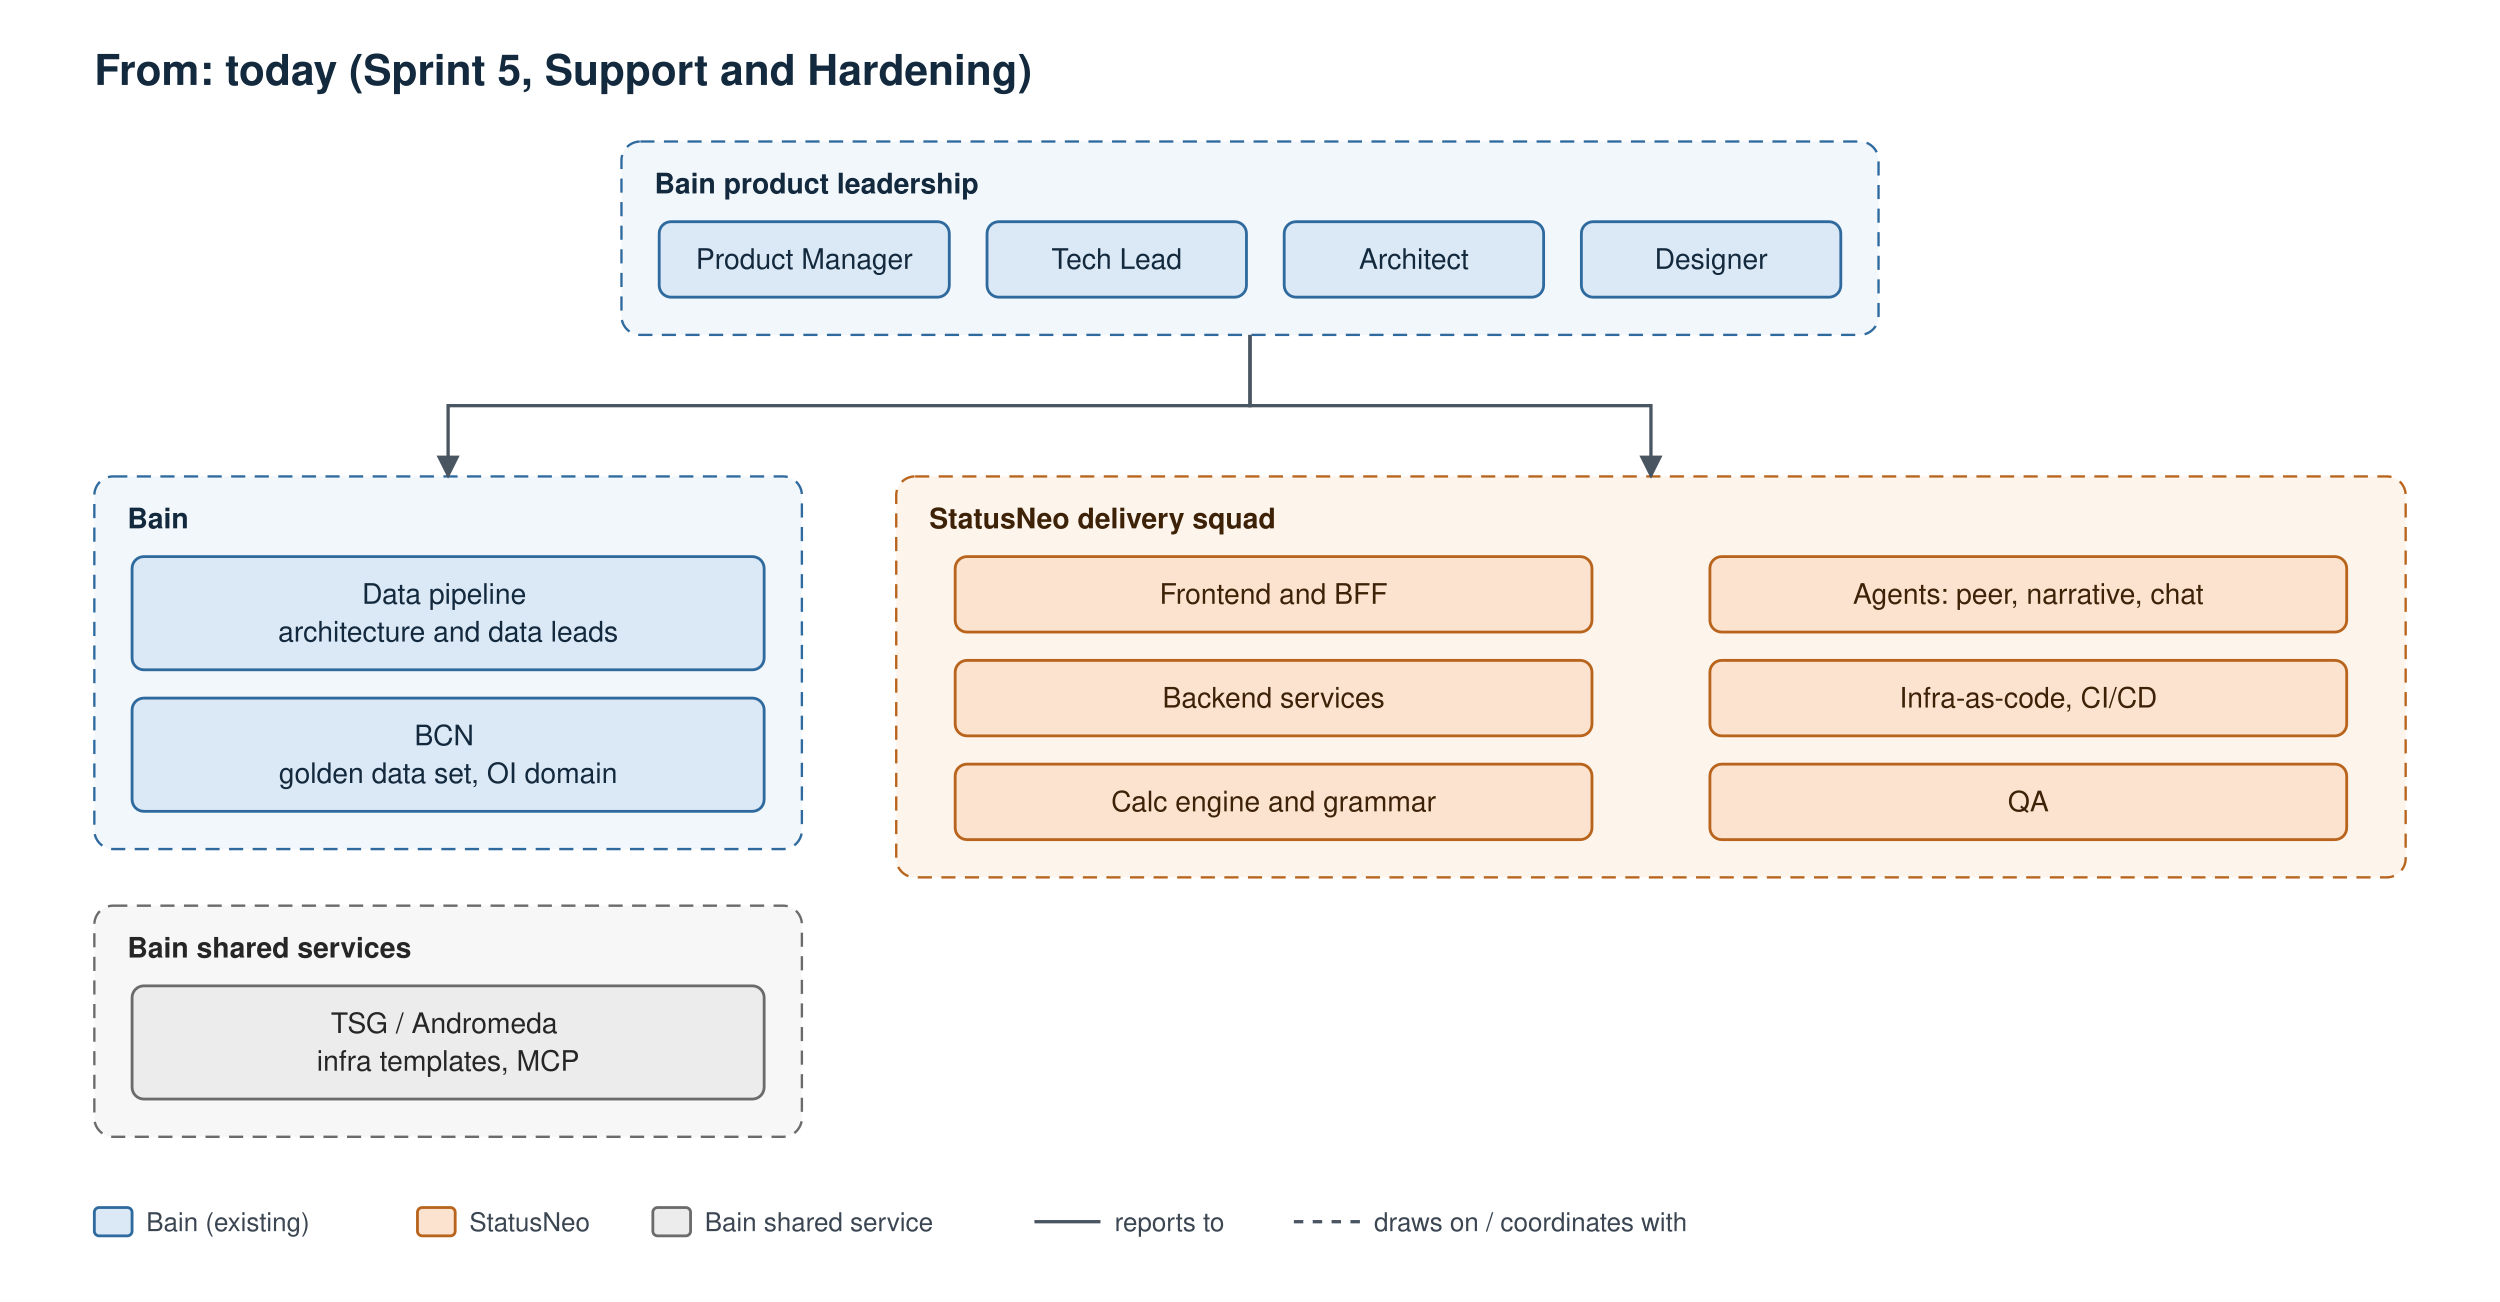
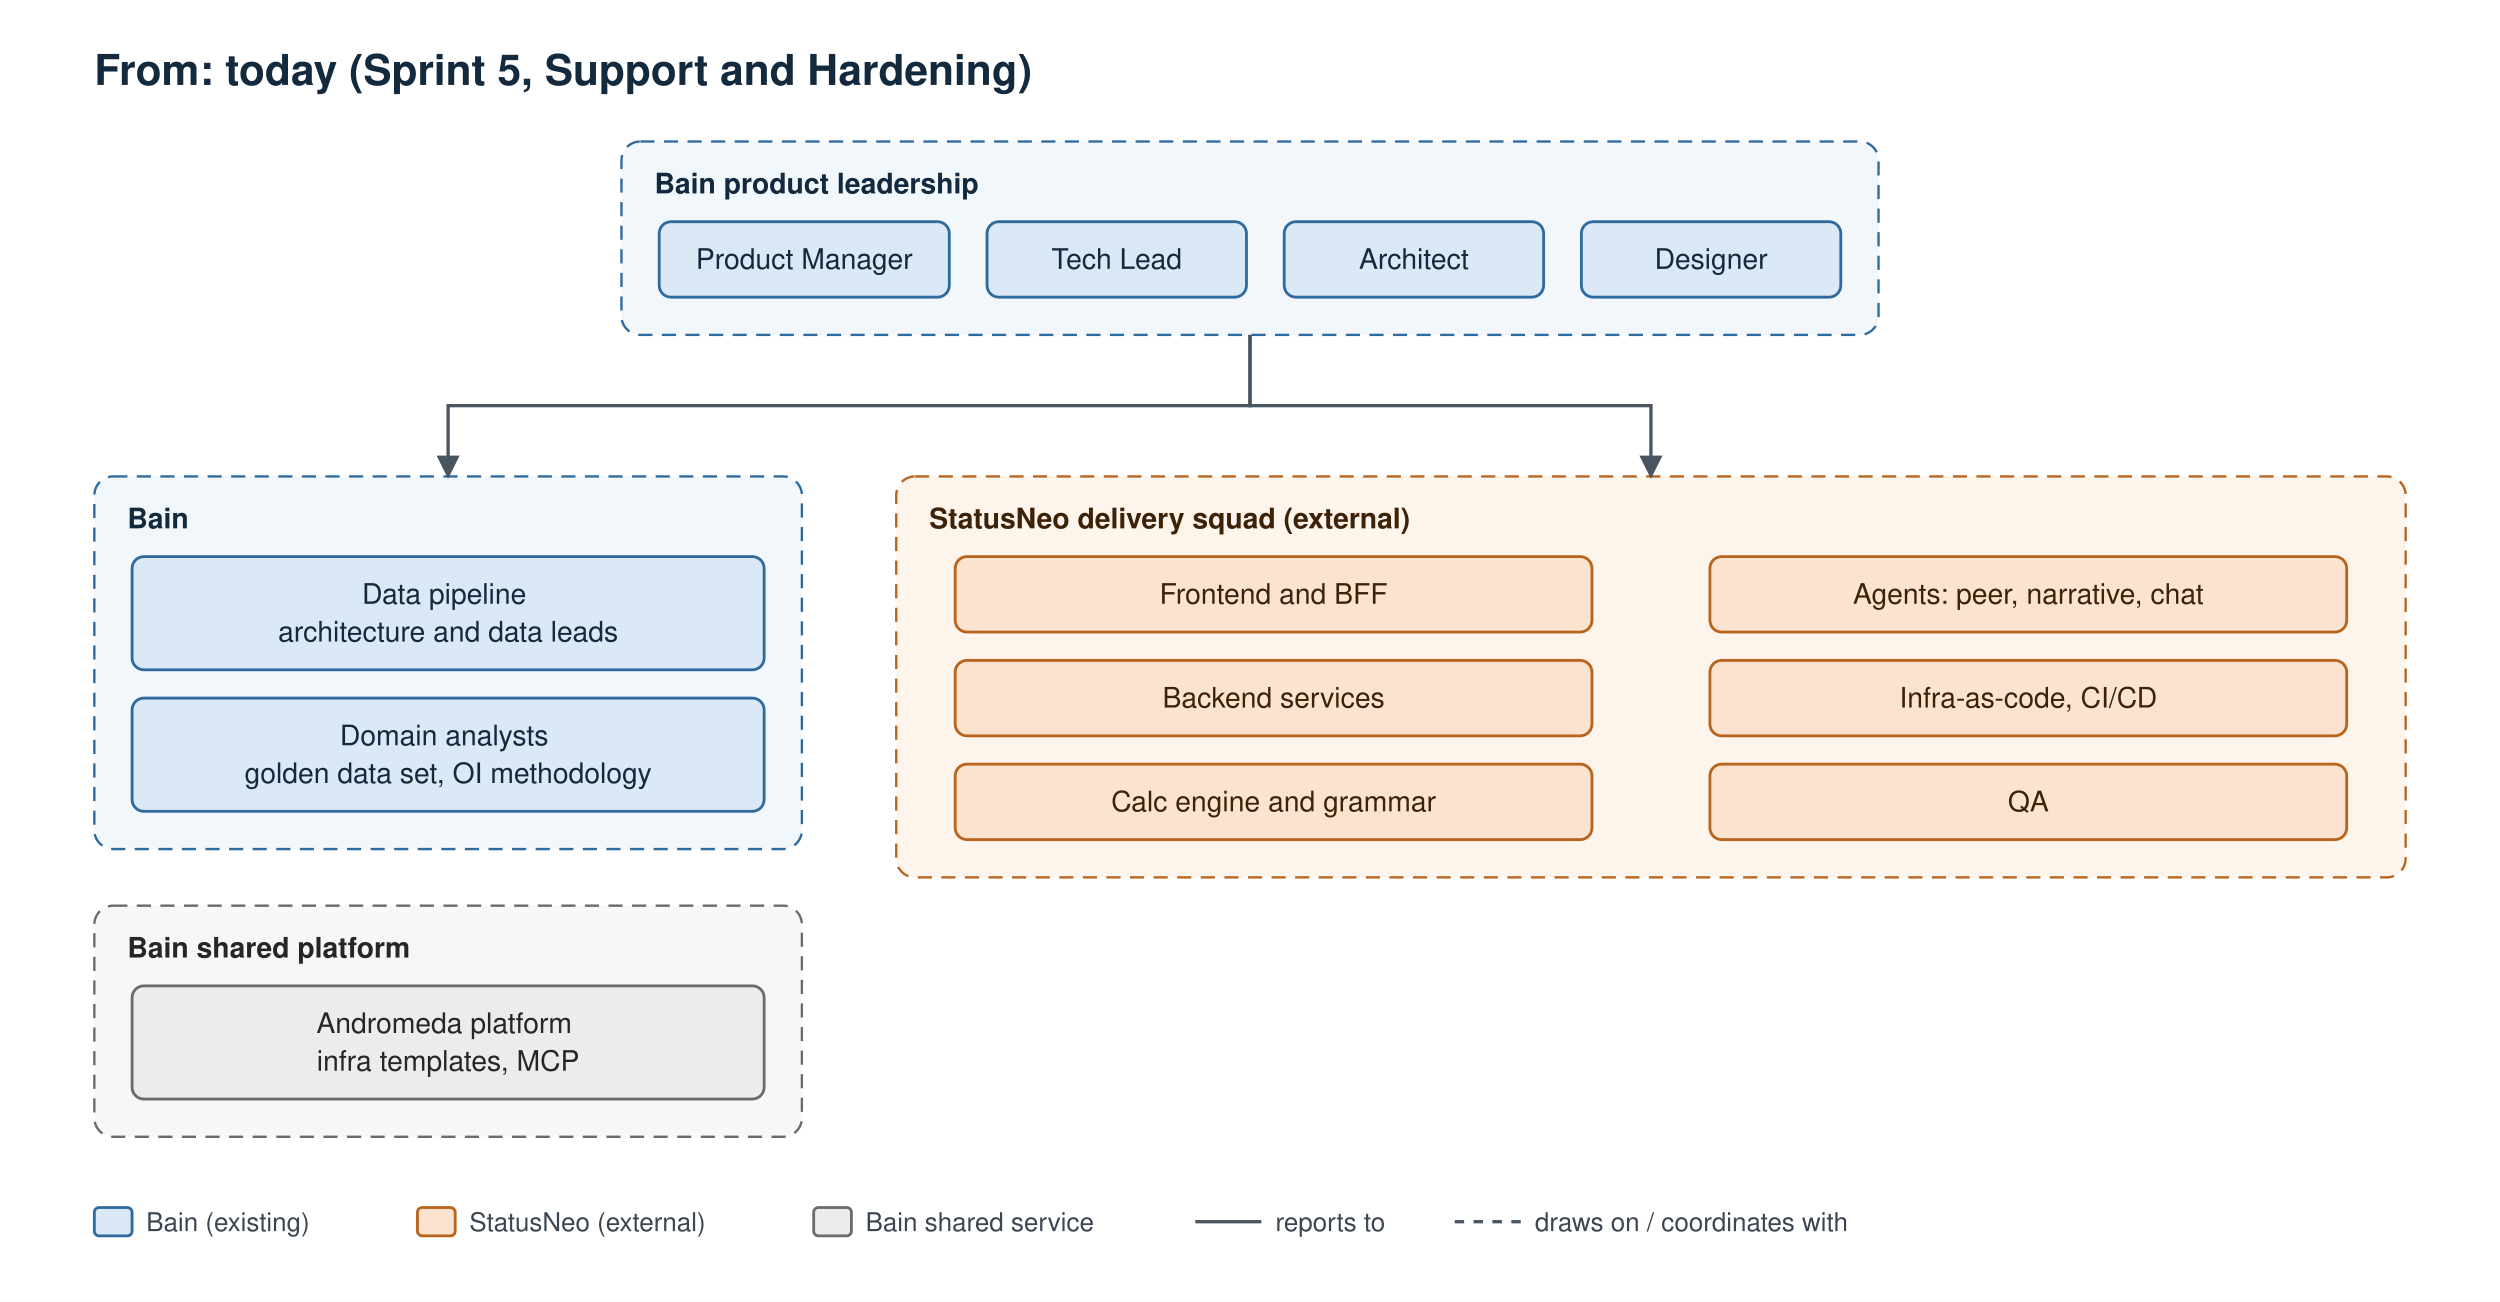
- <svg xmlns="http://www.w3.org/2000/svg" version="1.1" width="1060" height="552" viewBox="0 0 1060 552" content="&lt;mxfile host=&quot;OC-TL tools/drawio_charts.py&quot;&gt;&lt;diagram id=&quot;01-today&quot; name=&quot;From: today (Sprint 5, Support and Hardening)&quot;&gt;&lt;mxGraphModel dx=&quot;1060&quot; dy=&quot;552&quot; grid=&quot;1&quot; gridSize=&quot;10&quot; guides=&quot;1&quot; tooltips=&quot;1&quot; connect=&quot;1&quot; arrows=&quot;1&quot; fold=&quot;1&quot; page=&quot;0&quot; pageScale=&quot;1&quot; math=&quot;0&quot; shadow=&quot;0&quot;&gt;&lt;root&gt;&lt;mxCell id=&quot;0&quot;/&gt;&lt;mxCell id=&quot;1&quot; parent=&quot;0&quot;/&gt;&lt;mxCell id=&quot;title&quot; value=&quot;From: today (Sprint 5, Support and Hardening)&quot; style=&quot;text;html=1;fontSize=18;fontStyle=1;align=left;verticalAlign=middle;fontColor=#13293d;&quot; vertex=&quot;1&quot; parent=&quot;1&quot;&gt;&lt;mxGeometry x=&quot;40.0&quot; y=&quot;18.0&quot; width=&quot;900.0&quot; height=&quot;28.0&quot; as=&quot;geometry&quot;/&gt;&lt;/mxCell&gt;&lt;mxCell id=&quot;lead&quot; value=&quot;Bain product leadership&quot; style=&quot;rounded=1;arcSize=4;whiteSpace=wrap;html=1;dashed=1;fillColor=#f2f7fc;strokeColor=#2f6a9e;fontColor=#13293d;fontStyle=1;align=left;verticalAlign=top;spacingLeft=10;spacingTop=4;container=0;&quot; vertex=&quot;1&quot; parent=&quot;1&quot;&gt;&lt;mxGeometry x=&quot;263.5&quot; y=&quot;60.0&quot; width=&quot;533.0&quot; height=&quot;82.0&quot; as=&quot;geometry&quot;/&gt;&lt;/mxCell&gt;&lt;mxCell id=&quot;g_bain&quot; value=&quot;Bain&quot; style=&quot;rounded=1;arcSize=4;whiteSpace=wrap;html=1;dashed=1;fillColor=#f2f7fc;strokeColor=#2f6a9e;fontColor=#13293d;fontStyle=1;align=left;verticalAlign=top;spacingLeft=10;spacingTop=4;container=0;&quot; vertex=&quot;1&quot; parent=&quot;1&quot;&gt;&lt;mxGeometry x=&quot;40.0&quot; y=&quot;202.0&quot; width=&quot;300.0&quot; height=&quot;158.0&quot; as=&quot;geometry&quot;/&gt;&lt;/mxCell&gt;&lt;mxCell id=&quot;g_tsg&quot; value=&quot;Bain shared services&quot; style=&quot;rounded=1;arcSize=4;whiteSpace=wrap;html=1;dashed=1;fillColor=#f7f7f7;strokeColor=#6b6b6b;fontColor=#262626;fontStyle=1;align=left;verticalAlign=top;spacingLeft=10;spacingTop=4;container=0;&quot; vertex=&quot;1&quot; parent=&quot;1&quot;&gt;&lt;mxGeometry x=&quot;40.0&quot; y=&quot;384.0&quot; width=&quot;300.0&quot; height=&quot;98.0&quot; as=&quot;geometry&quot;/&gt;&lt;/mxCell&gt;&lt;mxCell id=&quot;g_sn&quot; value=&quot;StatusNeo delivery squad&quot; style=&quot;rounded=1;arcSize=4;whiteSpace=wrap;html=1;dashed=1;fillColor=#fdf4ec;strokeColor=#b8641c;fontColor=#3d2208;fontStyle=1;align=left;verticalAlign=top;spacingLeft=10;spacingTop=4;container=0;&quot; vertex=&quot;1&quot; parent=&quot;1&quot;&gt;&lt;mxGeometry x=&quot;380.0&quot; y=&quot;202.0&quot; width=&quot;640.0&quot; height=&quot;170.0&quot; as=&quot;geometry&quot;/&gt;&lt;/mxCell&gt;&lt;mxCell id=&quot;pm&quot; value=&quot;Product Manager&quot; style=&quot;rounded=1;whiteSpace=wrap;html=1;fillColor=#dbe8f5;strokeColor=#2f6a9e;fontColor=#13293d;fontSize=12;&quot; vertex=&quot;1&quot; parent=&quot;1&quot;&gt;&lt;mxGeometry x=&quot;279.5&quot; y=&quot;94.0&quot; width=&quot;123.0&quot; height=&quot;32.0&quot; as=&quot;geometry&quot;/&gt;&lt;/mxCell&gt;&lt;mxCell id=&quot;tl&quot; value=&quot;Tech Lead&quot; style=&quot;rounded=1;whiteSpace=wrap;html=1;fillColor=#dbe8f5;strokeColor=#2f6a9e;fontColor=#13293d;fontSize=12;&quot; vertex=&quot;1&quot; parent=&quot;1&quot;&gt;&lt;mxGeometry x=&quot;418.5&quot; y=&quot;94.0&quot; width=&quot;110.0&quot; height=&quot;32.0&quot; as=&quot;geometry&quot;/&gt;&lt;/mxCell&gt;&lt;mxCell id=&quot;arch&quot; value=&quot;Architect&quot; style=&quot;rounded=1;whiteSpace=wrap;html=1;fillColor=#dbe8f5;strokeColor=#2f6a9e;fontColor=#13293d;fontSize=12;&quot; vertex=&quot;1&quot; parent=&quot;1&quot;&gt;&lt;mxGeometry x=&quot;544.5&quot; y=&quot;94.0&quot; width=&quot;110.0&quot; height=&quot;32.0&quot; as=&quot;geometry&quot;/&gt;&lt;/mxCell&gt;&lt;mxCell id=&quot;ux&quot; value=&quot;Designer&quot; style=&quot;rounded=1;whiteSpace=wrap;html=1;fillColor=#dbe8f5;strokeColor=#2f6a9e;fontColor=#13293d;fontSize=12;&quot; vertex=&quot;1&quot; parent=&quot;1&quot;&gt;&lt;mxGeometry x=&quot;670.5&quot; y=&quot;94.0&quot; width=&quot;110.0&quot; height=&quot;32.0&quot; as=&quot;geometry&quot;/&gt;&lt;/mxCell&gt;&lt;mxCell id=&quot;data&quot; value=&quot;Data pipeline&amp;lt;br&amp;gt;architecture and data leads&quot; style=&quot;rounded=1;whiteSpace=wrap;html=1;fillColor=#dbe8f5;strokeColor=#2f6a9e;fontColor=#13293d;fontSize=12;&quot; vertex=&quot;1&quot; parent=&quot;1&quot;&gt;&lt;mxGeometry x=&quot;56.0&quot; y=&quot;236.0&quot; width=&quot;268.0&quot; height=&quot;48.0&quot; as=&quot;geometry&quot;/&gt;&lt;/mxCell&gt;&lt;mxCell id=&quot;bcn0&quot; value=&quot;BCN&amp;lt;br&amp;gt;golden data set, OI domain&quot; style=&quot;rounded=1;whiteSpace=wrap;html=1;fillColor=#dbe8f5;strokeColor=#2f6a9e;fontColor=#13293d;fontSize=12;&quot; vertex=&quot;1&quot; parent=&quot;1&quot;&gt;&lt;mxGeometry x=&quot;56.0&quot; y=&quot;296.0&quot; width=&quot;268.0&quot; height=&quot;48.0&quot; as=&quot;geometry&quot;/&gt;&lt;/mxCell&gt;&lt;mxCell id=&quot;tsg0&quot; value=&quot;TSG / Andromeda&amp;lt;br&amp;gt;infra templates, MCP&quot; style=&quot;rounded=1;whiteSpace=wrap;html=1;fillColor=#ececec;strokeColor=#6b6b6b;fontColor=#262626;fontSize=12;&quot; vertex=&quot;1&quot; parent=&quot;1&quot;&gt;&lt;mxGeometry x=&quot;56.0&quot; y=&quot;418.0&quot; width=&quot;268.0&quot; height=&quot;48.0&quot; as=&quot;geometry&quot;/&gt;&lt;/mxCell&gt;&lt;mxCell id=&quot;snfe&quot; value=&quot;Frontend and BFF&quot; style=&quot;rounded=1;whiteSpace=wrap;html=1;fillColor=#fbe3cf;strokeColor=#b8641c;fontColor=#3d2208;fontSize=12;&quot; vertex=&quot;1&quot; parent=&quot;1&quot;&gt;&lt;mxGeometry x=&quot;405.0&quot; y=&quot;236.0&quot; width=&quot;270.0&quot; height=&quot;32.0&quot; as=&quot;geometry&quot;/&gt;&lt;/mxCell&gt;&lt;mxCell id=&quot;snbe&quot; value=&quot;Backend services&quot; style=&quot;rounded=1;whiteSpace=wrap;html=1;fillColor=#fbe3cf;strokeColor=#b8641c;fontColor=#3d2208;fontSize=12;&quot; vertex=&quot;1&quot; parent=&quot;1&quot;&gt;&lt;mxGeometry x=&quot;405.0&quot; y=&quot;280.0&quot; width=&quot;270.0&quot; height=&quot;32.0&quot; as=&quot;geometry&quot;/&gt;&lt;/mxCell&gt;&lt;mxCell id=&quot;sncalc&quot; value=&quot;Calc engine and grammar&quot; style=&quot;rounded=1;whiteSpace=wrap;html=1;fillColor=#fbe3cf;strokeColor=#b8641c;fontColor=#3d2208;fontSize=12;&quot; vertex=&quot;1&quot; parent=&quot;1&quot;&gt;&lt;mxGeometry x=&quot;405.0&quot; y=&quot;324.0&quot; width=&quot;270.0&quot; height=&quot;32.0&quot; as=&quot;geometry&quot;/&gt;&lt;/mxCell&gt;&lt;mxCell id=&quot;snag&quot; value=&quot;Agents: peer, narrative, chat&quot; style=&quot;rounded=1;whiteSpace=wrap;html=1;fillColor=#fbe3cf;strokeColor=#b8641c;fontColor=#3d2208;fontSize=12;&quot; vertex=&quot;1&quot; parent=&quot;1&quot;&gt;&lt;mxGeometry x=&quot;725.0&quot; y=&quot;236.0&quot; width=&quot;270.0&quot; height=&quot;32.0&quot; as=&quot;geometry&quot;/&gt;&lt;/mxCell&gt;&lt;mxCell id=&quot;snops&quot; value=&quot;Infra-as-code, CI/CD&quot; style=&quot;rounded=1;whiteSpace=wrap;html=1;fillColor=#fbe3cf;strokeColor=#b8641c;fontColor=#3d2208;fontSize=12;&quot; vertex=&quot;1&quot; parent=&quot;1&quot;&gt;&lt;mxGeometry x=&quot;725.0&quot; y=&quot;280.0&quot; width=&quot;270.0&quot; height=&quot;32.0&quot; as=&quot;geometry&quot;/&gt;&lt;/mxCell&gt;&lt;mxCell id=&quot;snqa&quot; value=&quot;QA&quot; style=&quot;rounded=1;whiteSpace=wrap;html=1;fillColor=#fbe3cf;strokeColor=#b8641c;fontColor=#3d2208;fontSize=12;&quot; vertex=&quot;1&quot; parent=&quot;1&quot;&gt;&lt;mxGeometry x=&quot;725.0&quot; y=&quot;324.0&quot; width=&quot;270.0&quot; height=&quot;32.0&quot; as=&quot;geometry&quot;/&gt;&lt;/mxCell&gt;&lt;mxCell id=&quot;e0&quot; style=&quot;edgeStyle=orthogonalEdgeStyle;rounded=0;html=1;endArrow=block;endFill=1;strokeColor=#4a5562;&quot; edge=&quot;1&quot; parent=&quot;1&quot; source=&quot;lead&quot; target=&quot;g_sn&quot;&gt;&lt;mxGeometry relative=&quot;1&quot; as=&quot;geometry&quot;/&gt;&lt;/mxCell&gt;&lt;mxCell id=&quot;e1&quot; style=&quot;edgeStyle=orthogonalEdgeStyle;rounded=0;html=1;endArrow=block;endFill=1;strokeColor=#4a5562;&quot; edge=&quot;1&quot; parent=&quot;1&quot; source=&quot;lead&quot; target=&quot;g_bain&quot;&gt;&lt;mxGeometry relative=&quot;1&quot; as=&quot;geometry&quot;/&gt;&lt;/mxCell&gt;&lt;mxCell id=&quot;lg_bain&quot; value=&quot;&quot; style=&quot;rounded=1;fillColor=#dbe8f5;strokeColor=#2f6a9e;&quot; vertex=&quot;1&quot; parent=&quot;1&quot;&gt;&lt;mxGeometry x=&quot;40.0&quot; y=&quot;512.0&quot; width=&quot;16.0&quot; height=&quot;12.0&quot; as=&quot;geometry&quot;/&gt;&lt;/mxCell&gt;&lt;mxCell id=&quot;lgt_bain&quot; value=&quot;Bain (existing)&quot; style=&quot;text;html=1;align=left;verticalAlign=middle;fontSize=11;fontColor=#3b4652;&quot; vertex=&quot;1&quot; parent=&quot;1&quot;&gt;&lt;mxGeometry x=&quot;60.0&quot; y=&quot;508.0&quot; width=&quot;103.0&quot; height=&quot;20.0&quot; as=&quot;geometry&quot;/&gt;&lt;/mxCell&gt;&lt;mxCell id=&quot;lg_sn&quot; value=&quot;&quot; style=&quot;rounded=1;fillColor=#fbe3cf;strokeColor=#b8641c;&quot; vertex=&quot;1&quot; parent=&quot;1&quot;&gt;&lt;mxGeometry x=&quot;177.0&quot; y=&quot;512.0&quot; width=&quot;16.0&quot; height=&quot;12.0&quot; as=&quot;geometry&quot;/&gt;&lt;/mxCell&gt;&lt;mxCell id=&quot;lgt_sn&quot; value=&quot;StatusNeo&quot; style=&quot;text;html=1;align=left;verticalAlign=middle;fontSize=11;fontColor=#3b4652;&quot; vertex=&quot;1&quot; parent=&quot;1&quot;&gt;&lt;mxGeometry x=&quot;197.0&quot; y=&quot;508.0&quot; width=&quot;65.8&quot; height=&quot;20.0&quot; as=&quot;geometry&quot;/&gt;&lt;/mxCell&gt;&lt;mxCell id=&quot;lg_tsg&quot; value=&quot;&quot; style=&quot;rounded=1;fillColor=#ececec;strokeColor=#6b6b6b;&quot; vertex=&quot;1&quot; parent=&quot;1&quot;&gt;&lt;mxGeometry x=&quot;276.8&quot; y=&quot;512.0&quot; width=&quot;16.0&quot; height=&quot;12.0&quot; as=&quot;geometry&quot;/&gt;&lt;/mxCell&gt;&lt;mxCell id=&quot;lgt_tsg&quot; value=&quot;Bain shared service&quot; style=&quot;text;html=1;align=left;verticalAlign=middle;fontSize=11;fontColor=#3b4652;&quot; vertex=&quot;1&quot; parent=&quot;1&quot;&gt;&lt;mxGeometry x=&quot;296.8&quot; y=&quot;508.0&quot; width=&quot;127.8&quot; height=&quot;20.0&quot; as=&quot;geometry&quot;/&gt;&lt;/mxCell&gt;&lt;/root&gt;&lt;/mxGraphModel&gt;&lt;/diagram&gt;&lt;/mxfile&gt;">
+ <svg xmlns="http://www.w3.org/2000/svg" version="1.1" width="1060" height="552" viewBox="0 0 1060 552" content="&lt;mxfile host=&quot;OC-TL tools/drawio_charts.py&quot;&gt;&lt;diagram id=&quot;01-today&quot; name=&quot;From: today (Sprint 5, Support and Hardening)&quot;&gt;&lt;mxGraphModel dx=&quot;1060&quot; dy=&quot;552&quot; grid=&quot;1&quot; gridSize=&quot;10&quot; guides=&quot;1&quot; tooltips=&quot;1&quot; connect=&quot;1&quot; arrows=&quot;1&quot; fold=&quot;1&quot; page=&quot;0&quot; pageScale=&quot;1&quot; math=&quot;0&quot; shadow=&quot;0&quot;&gt;&lt;root&gt;&lt;mxCell id=&quot;0&quot;/&gt;&lt;mxCell id=&quot;1&quot; parent=&quot;0&quot;/&gt;&lt;mxCell id=&quot;title&quot; value=&quot;From: today (Sprint 5, Support and Hardening)&quot; style=&quot;text;html=1;fontSize=18;fontStyle=1;align=left;verticalAlign=middle;fontColor=#13293d;&quot; vertex=&quot;1&quot; parent=&quot;1&quot;&gt;&lt;mxGeometry x=&quot;40.0&quot; y=&quot;18.0&quot; width=&quot;900.0&quot; height=&quot;28.0&quot; as=&quot;geometry&quot;/&gt;&lt;/mxCell&gt;&lt;mxCell id=&quot;lead&quot; value=&quot;Bain product leadership&quot; style=&quot;rounded=1;arcSize=4;whiteSpace=wrap;html=1;dashed=1;fillColor=#f2f7fc;strokeColor=#2f6a9e;fontColor=#13293d;fontStyle=1;align=left;verticalAlign=top;spacingLeft=10;spacingTop=4;container=0;&quot; vertex=&quot;1&quot; parent=&quot;1&quot;&gt;&lt;mxGeometry x=&quot;263.5&quot; y=&quot;60.0&quot; width=&quot;533.0&quot; height=&quot;82.0&quot; as=&quot;geometry&quot;/&gt;&lt;/mxCell&gt;&lt;mxCell id=&quot;g_bain&quot; value=&quot;Bain&quot; style=&quot;rounded=1;arcSize=4;whiteSpace=wrap;html=1;dashed=1;fillColor=#f2f7fc;strokeColor=#2f6a9e;fontColor=#13293d;fontStyle=1;align=left;verticalAlign=top;spacingLeft=10;spacingTop=4;container=0;&quot; vertex=&quot;1&quot; parent=&quot;1&quot;&gt;&lt;mxGeometry x=&quot;40.0&quot; y=&quot;202.0&quot; width=&quot;300.0&quot; height=&quot;158.0&quot; as=&quot;geometry&quot;/&gt;&lt;/mxCell&gt;&lt;mxCell id=&quot;g_plat&quot; value=&quot;Bain shared platform&quot; style=&quot;rounded=1;arcSize=4;whiteSpace=wrap;html=1;dashed=1;fillColor=#f7f7f7;strokeColor=#6b6b6b;fontColor=#262626;fontStyle=1;align=left;verticalAlign=top;spacingLeft=10;spacingTop=4;container=0;&quot; vertex=&quot;1&quot; parent=&quot;1&quot;&gt;&lt;mxGeometry x=&quot;40.0&quot; y=&quot;384.0&quot; width=&quot;300.0&quot; height=&quot;98.0&quot; as=&quot;geometry&quot;/&gt;&lt;/mxCell&gt;&lt;mxCell id=&quot;g_sn&quot; value=&quot;StatusNeo delivery squad (external)&quot; style=&quot;rounded=1;arcSize=4;whiteSpace=wrap;html=1;dashed=1;fillColor=#fdf4ec;strokeColor=#b8641c;fontColor=#3d2208;fontStyle=1;align=left;verticalAlign=top;spacingLeft=10;spacingTop=4;container=0;&quot; vertex=&quot;1&quot; parent=&quot;1&quot;&gt;&lt;mxGeometry x=&quot;380.0&quot; y=&quot;202.0&quot; width=&quot;640.0&quot; height=&quot;170.0&quot; as=&quot;geometry&quot;/&gt;&lt;/mxCell&gt;&lt;mxCell id=&quot;pm&quot; value=&quot;Product Manager&quot; style=&quot;rounded=1;whiteSpace=wrap;html=1;fillColor=#dbe8f5;strokeColor=#2f6a9e;fontColor=#13293d;fontSize=12;&quot; vertex=&quot;1&quot; parent=&quot;1&quot;&gt;&lt;mxGeometry x=&quot;279.5&quot; y=&quot;94.0&quot; width=&quot;123.0&quot; height=&quot;32.0&quot; as=&quot;geometry&quot;/&gt;&lt;/mxCell&gt;&lt;mxCell id=&quot;tl&quot; value=&quot;Tech Lead&quot; style=&quot;rounded=1;whiteSpace=wrap;html=1;fillColor=#dbe8f5;strokeColor=#2f6a9e;fontColor=#13293d;fontSize=12;&quot; vertex=&quot;1&quot; parent=&quot;1&quot;&gt;&lt;mxGeometry x=&quot;418.5&quot; y=&quot;94.0&quot; width=&quot;110.0&quot; height=&quot;32.0&quot; as=&quot;geometry&quot;/&gt;&lt;/mxCell&gt;&lt;mxCell id=&quot;arch&quot; value=&quot;Architect&quot; style=&quot;rounded=1;whiteSpace=wrap;html=1;fillColor=#dbe8f5;strokeColor=#2f6a9e;fontColor=#13293d;fontSize=12;&quot; vertex=&quot;1&quot; parent=&quot;1&quot;&gt;&lt;mxGeometry x=&quot;544.5&quot; y=&quot;94.0&quot; width=&quot;110.0&quot; height=&quot;32.0&quot; as=&quot;geometry&quot;/&gt;&lt;/mxCell&gt;&lt;mxCell id=&quot;ux&quot; value=&quot;Designer&quot; style=&quot;rounded=1;whiteSpace=wrap;html=1;fillColor=#dbe8f5;strokeColor=#2f6a9e;fontColor=#13293d;fontSize=12;&quot; vertex=&quot;1&quot; parent=&quot;1&quot;&gt;&lt;mxGeometry x=&quot;670.5&quot; y=&quot;94.0&quot; width=&quot;110.0&quot; height=&quot;32.0&quot; as=&quot;geometry&quot;/&gt;&lt;/mxCell&gt;&lt;mxCell id=&quot;data&quot; value=&quot;Data pipeline&amp;lt;br&amp;gt;architecture and data leads&quot; style=&quot;rounded=1;whiteSpace=wrap;html=1;fillColor=#dbe8f5;strokeColor=#2f6a9e;fontColor=#13293d;fontSize=12;&quot; vertex=&quot;1&quot; parent=&quot;1&quot;&gt;&lt;mxGeometry x=&quot;56.0&quot; y=&quot;236.0&quot; width=&quot;268.0&quot; height=&quot;48.0&quot; as=&quot;geometry&quot;/&gt;&lt;/mxCell&gt;&lt;mxCell id=&quot;dom&quot; value=&quot;Domain analysts&amp;lt;br&amp;gt;golden data set, OI methodology&quot; style=&quot;rounded=1;whiteSpace=wrap;html=1;fillColor=#dbe8f5;strokeColor=#2f6a9e;fontColor=#13293d;fontSize=12;&quot; vertex=&quot;1&quot; parent=&quot;1&quot;&gt;&lt;mxGeometry x=&quot;56.0&quot; y=&quot;296.0&quot; width=&quot;268.0&quot; height=&quot;48.0&quot; as=&quot;geometry&quot;/&gt;&lt;/mxCell&gt;&lt;mxCell id=&quot;plat0&quot; value=&quot;Andromeda platform&amp;lt;br&amp;gt;infra templates, MCP&quot; style=&quot;rounded=1;whiteSpace=wrap;html=1;fillColor=#ececec;strokeColor=#6b6b6b;fontColor=#262626;fontSize=12;&quot; vertex=&quot;1&quot; parent=&quot;1&quot;&gt;&lt;mxGeometry x=&quot;56.0&quot; y=&quot;418.0&quot; width=&quot;268.0&quot; height=&quot;48.0&quot; as=&quot;geometry&quot;/&gt;&lt;/mxCell&gt;&lt;mxCell id=&quot;snfe&quot; value=&quot;Frontend and BFF&quot; style=&quot;rounded=1;whiteSpace=wrap;html=1;fillColor=#fbe3cf;strokeColor=#b8641c;fontColor=#3d2208;fontSize=12;&quot; vertex=&quot;1&quot; parent=&quot;1&quot;&gt;&lt;mxGeometry x=&quot;405.0&quot; y=&quot;236.0&quot; width=&quot;270.0&quot; height=&quot;32.0&quot; as=&quot;geometry&quot;/&gt;&lt;/mxCell&gt;&lt;mxCell id=&quot;snbe&quot; value=&quot;Backend services&quot; style=&quot;rounded=1;whiteSpace=wrap;html=1;fillColor=#fbe3cf;strokeColor=#b8641c;fontColor=#3d2208;fontSize=12;&quot; vertex=&quot;1&quot; parent=&quot;1&quot;&gt;&lt;mxGeometry x=&quot;405.0&quot; y=&quot;280.0&quot; width=&quot;270.0&quot; height=&quot;32.0&quot; as=&quot;geometry&quot;/&gt;&lt;/mxCell&gt;&lt;mxCell id=&quot;sncalc&quot; value=&quot;Calc engine and grammar&quot; style=&quot;rounded=1;whiteSpace=wrap;html=1;fillColor=#fbe3cf;strokeColor=#b8641c;fontColor=#3d2208;fontSize=12;&quot; vertex=&quot;1&quot; parent=&quot;1&quot;&gt;&lt;mxGeometry x=&quot;405.0&quot; y=&quot;324.0&quot; width=&quot;270.0&quot; height=&quot;32.0&quot; as=&quot;geometry&quot;/&gt;&lt;/mxCell&gt;&lt;mxCell id=&quot;snag&quot; value=&quot;Agents: peer, narrative, chat&quot; style=&quot;rounded=1;whiteSpace=wrap;html=1;fillColor=#fbe3cf;strokeColor=#b8641c;fontColor=#3d2208;fontSize=12;&quot; vertex=&quot;1&quot; parent=&quot;1&quot;&gt;&lt;mxGeometry x=&quot;725.0&quot; y=&quot;236.0&quot; width=&quot;270.0&quot; height=&quot;32.0&quot; as=&quot;geometry&quot;/&gt;&lt;/mxCell&gt;&lt;mxCell id=&quot;snops&quot; value=&quot;Infra-as-code, CI/CD&quot; style=&quot;rounded=1;whiteSpace=wrap;html=1;fillColor=#fbe3cf;strokeColor=#b8641c;fontColor=#3d2208;fontSize=12;&quot; vertex=&quot;1&quot; parent=&quot;1&quot;&gt;&lt;mxGeometry x=&quot;725.0&quot; y=&quot;280.0&quot; width=&quot;270.0&quot; height=&quot;32.0&quot; as=&quot;geometry&quot;/&gt;&lt;/mxCell&gt;&lt;mxCell id=&quot;snqa&quot; value=&quot;QA&quot; style=&quot;rounded=1;whiteSpace=wrap;html=1;fillColor=#fbe3cf;strokeColor=#b8641c;fontColor=#3d2208;fontSize=12;&quot; vertex=&quot;1&quot; parent=&quot;1&quot;&gt;&lt;mxGeometry x=&quot;725.0&quot; y=&quot;324.0&quot; width=&quot;270.0&quot; height=&quot;32.0&quot; as=&quot;geometry&quot;/&gt;&lt;/mxCell&gt;&lt;mxCell id=&quot;e0&quot; style=&quot;edgeStyle=orthogonalEdgeStyle;rounded=0;html=1;endArrow=block;endFill=1;strokeColor=#4a5562;&quot; edge=&quot;1&quot; parent=&quot;1&quot; source=&quot;lead&quot; target=&quot;g_sn&quot;&gt;&lt;mxGeometry relative=&quot;1&quot; as=&quot;geometry&quot;/&gt;&lt;/mxCell&gt;&lt;mxCell id=&quot;e1&quot; style=&quot;edgeStyle=orthogonalEdgeStyle;rounded=0;html=1;endArrow=block;endFill=1;strokeColor=#4a5562;&quot; edge=&quot;1&quot; parent=&quot;1&quot; source=&quot;lead&quot; target=&quot;g_bain&quot;&gt;&lt;mxGeometry relative=&quot;1&quot; as=&quot;geometry&quot;/&gt;&lt;/mxCell&gt;&lt;mxCell id=&quot;lg_bain&quot; value=&quot;&quot; style=&quot;rounded=1;fillColor=#dbe8f5;strokeColor=#2f6a9e;&quot; vertex=&quot;1&quot; parent=&quot;1&quot;&gt;&lt;mxGeometry x=&quot;40.0&quot; y=&quot;512.0&quot; width=&quot;16.0&quot; height=&quot;12.0&quot; as=&quot;geometry&quot;/&gt;&lt;/mxCell&gt;&lt;mxCell id=&quot;lgt_bain&quot; value=&quot;Bain (existing)&quot; style=&quot;text;html=1;align=left;verticalAlign=middle;fontSize=11;fontColor=#3b4652;&quot; vertex=&quot;1&quot; parent=&quot;1&quot;&gt;&lt;mxGeometry x=&quot;60.0&quot; y=&quot;508.0&quot; width=&quot;103.0&quot; height=&quot;20.0&quot; as=&quot;geometry&quot;/&gt;&lt;/mxCell&gt;&lt;mxCell id=&quot;lg_sn&quot; value=&quot;&quot; style=&quot;rounded=1;fillColor=#fbe3cf;strokeColor=#b8641c;&quot; vertex=&quot;1&quot; parent=&quot;1&quot;&gt;&lt;mxGeometry x=&quot;177.0&quot; y=&quot;512.0&quot; width=&quot;16.0&quot; height=&quot;12.0&quot; as=&quot;geometry&quot;/&gt;&lt;/mxCell&gt;&lt;mxCell id=&quot;lgt_sn&quot; value=&quot;StatusNeo (external)&quot; style=&quot;text;html=1;align=left;verticalAlign=middle;fontSize=11;fontColor=#3b4652;&quot; vertex=&quot;1&quot; parent=&quot;1&quot;&gt;&lt;mxGeometry x=&quot;197.0&quot; y=&quot;508.0&quot; width=&quot;134.0&quot; height=&quot;20.0&quot; as=&quot;geometry&quot;/&gt;&lt;/mxCell&gt;&lt;mxCell id=&quot;lg_shared&quot; value=&quot;&quot; style=&quot;rounded=1;fillColor=#ececec;strokeColor=#6b6b6b;&quot; vertex=&quot;1&quot; parent=&quot;1&quot;&gt;&lt;mxGeometry x=&quot;345.0&quot; y=&quot;512.0&quot; width=&quot;16.0&quot; height=&quot;12.0&quot; as=&quot;geometry&quot;/&gt;&lt;/mxCell&gt;&lt;mxCell id=&quot;lgt_shared&quot; value=&quot;Bain shared service&quot; style=&quot;text;html=1;align=left;verticalAlign=middle;fontSize=11;fontColor=#3b4652;&quot; vertex=&quot;1&quot; parent=&quot;1&quot;&gt;&lt;mxGeometry x=&quot;365.0&quot; y=&quot;508.0&quot; width=&quot;127.8&quot; height=&quot;20.0&quot; as=&quot;geometry&quot;/&gt;&lt;/mxCell&gt;&lt;/root&gt;&lt;/mxGraphModel&gt;&lt;/diagram&gt;&lt;/mxfile&gt;">
  <defs>
    <marker id="arrow" viewBox="0 0 10 10" refX="9" refY="5" markerWidth="7" markerHeight="7" orient="auto-start-reverse">
      <path d="M0,0 L10,5 L0,10 z" fill="#4a5562" />
    </marker>
  </defs>
  <rect x="0" y="0" width="1060" height="552" fill="#ffffff" />
  <text x="40" y="36" font-family="Helvetica, Arial, sans-serif" font-size="18" font-weight="bold" fill="#13293d">From: today (Sprint 5, Support and Hardening)</text>
  <rect x="263.5" y="60.0" width="533.0" height="82.0" rx="8" fill="#f2f7fc" stroke="#2f6a9e" stroke-dasharray="6 4" />
  <text x="277.5" y="82.0" font-family="Helvetica, Arial, sans-serif" font-size="12" font-weight="bold" fill="#13293d">Bain product leadership</text>
  <rect x="40.0" y="202.0" width="300.0" height="158.0" rx="8" fill="#f2f7fc" stroke="#2f6a9e" stroke-dasharray="6 4" />
  <text x="54.0" y="224.0" font-family="Helvetica, Arial, sans-serif" font-size="12" font-weight="bold" fill="#13293d">Bain</text>
  <rect x="40.0" y="384.0" width="300.0" height="98.0" rx="8" fill="#f7f7f7" stroke="#6b6b6b" stroke-dasharray="6 4" />
-   <text x="54.0" y="406.0" font-family="Helvetica, Arial, sans-serif" font-size="12" font-weight="bold" fill="#262626">Bain shared services</text>
+   <text x="54.0" y="406.0" font-family="Helvetica, Arial, sans-serif" font-size="12" font-weight="bold" fill="#262626">Bain shared platform</text>
  <rect x="380.0" y="202.0" width="640.0" height="170.0" rx="8" fill="#fdf4ec" stroke="#b8641c" stroke-dasharray="6 4" />
-   <text x="394.0" y="224.0" font-family="Helvetica, Arial, sans-serif" font-size="12" font-weight="bold" fill="#3d2208">StatusNeo delivery squad</text>
+   <text x="394.0" y="224.0" font-family="Helvetica, Arial, sans-serif" font-size="12" font-weight="bold" fill="#3d2208">StatusNeo delivery squad (external)</text>
  <path d="M530.0,142.0 V172.0 H700.0 V202.0" fill="none" stroke="#4a5562" stroke-width="1.4" marker-end="url(#arrow)" />
  <path d="M530.0,142.0 V172.0 H190.0 V202.0" fill="none" stroke="#4a5562" stroke-width="1.4" marker-end="url(#arrow)" />
  <rect x="279.5" y="94.0" width="123.0" height="32.0" rx="5" fill="#dbe8f5" stroke="#2f6a9e" stroke-width="1.2" />
  <text text-anchor="middle" font-family="Helvetica, Arial, sans-serif" font-size="12" font-weight="normal" fill="#13293d">
    <tspan x="341.0" y="114.0">Product Manager</tspan>
  </text>
  <rect x="418.5" y="94.0" width="110.0" height="32.0" rx="5" fill="#dbe8f5" stroke="#2f6a9e" stroke-width="1.2" />
  <text text-anchor="middle" font-family="Helvetica, Arial, sans-serif" font-size="12" font-weight="normal" fill="#13293d">
    <tspan x="473.5" y="114.0">Tech Lead</tspan>
  </text>
  <rect x="544.5" y="94.0" width="110.0" height="32.0" rx="5" fill="#dbe8f5" stroke="#2f6a9e" stroke-width="1.2" />
  <text text-anchor="middle" font-family="Helvetica, Arial, sans-serif" font-size="12" font-weight="normal" fill="#13293d">
    <tspan x="599.5" y="114.0">Architect</tspan>
  </text>
  <rect x="670.5" y="94.0" width="110.0" height="32.0" rx="5" fill="#dbe8f5" stroke="#2f6a9e" stroke-width="1.2" />
  <text text-anchor="middle" font-family="Helvetica, Arial, sans-serif" font-size="12" font-weight="normal" fill="#13293d">
    <tspan x="725.5" y="114.0">Designer</tspan>
  </text>
  <rect x="56.0" y="236.0" width="268.0" height="48.0" rx="5" fill="#dbe8f5" stroke="#2f6a9e" stroke-width="1.2" />
  <text text-anchor="middle" font-family="Helvetica, Arial, sans-serif" font-size="12" font-weight="normal" fill="#13293d">
    <tspan x="190.0" y="256.0">Data pipeline</tspan>
    <tspan x="190.0" y="272.0">architecture and data leads</tspan>
  </text>
  <rect x="56.0" y="296.0" width="268.0" height="48.0" rx="5" fill="#dbe8f5" stroke="#2f6a9e" stroke-width="1.2" />
  <text text-anchor="middle" font-family="Helvetica, Arial, sans-serif" font-size="12" font-weight="normal" fill="#13293d">
-     <tspan x="190.0" y="316.0">BCN</tspan>
-     <tspan x="190.0" y="332.0">golden data set, OI domain</tspan>
+     <tspan x="190.0" y="316.0">Domain analysts</tspan>
+     <tspan x="190.0" y="332.0">golden data set, OI methodology</tspan>
  </text>
  <rect x="56.0" y="418.0" width="268.0" height="48.0" rx="5" fill="#ececec" stroke="#6b6b6b" stroke-width="1.2" />
  <text text-anchor="middle" font-family="Helvetica, Arial, sans-serif" font-size="12" font-weight="normal" fill="#262626">
-     <tspan x="190.0" y="438.0">TSG / Andromeda</tspan>
+     <tspan x="190.0" y="438.0">Andromeda platform</tspan>
    <tspan x="190.0" y="454.0">infra templates, MCP</tspan>
  </text>
  <rect x="405.0" y="236.0" width="270.0" height="32.0" rx="5" fill="#fbe3cf" stroke="#b8641c" stroke-width="1.2" />
  <text text-anchor="middle" font-family="Helvetica, Arial, sans-serif" font-size="12" font-weight="normal" fill="#3d2208">
    <tspan x="540.0" y="256.0">Frontend and BFF</tspan>
  </text>
  <rect x="405.0" y="280.0" width="270.0" height="32.0" rx="5" fill="#fbe3cf" stroke="#b8641c" stroke-width="1.2" />
  <text text-anchor="middle" font-family="Helvetica, Arial, sans-serif" font-size="12" font-weight="normal" fill="#3d2208">
    <tspan x="540.0" y="300.0">Backend services</tspan>
  </text>
  <rect x="405.0" y="324.0" width="270.0" height="32.0" rx="5" fill="#fbe3cf" stroke="#b8641c" stroke-width="1.2" />
  <text text-anchor="middle" font-family="Helvetica, Arial, sans-serif" font-size="12" font-weight="normal" fill="#3d2208">
    <tspan x="540.0" y="344.0">Calc engine and grammar</tspan>
  </text>
  <rect x="725.0" y="236.0" width="270.0" height="32.0" rx="5" fill="#fbe3cf" stroke="#b8641c" stroke-width="1.2" />
  <text text-anchor="middle" font-family="Helvetica, Arial, sans-serif" font-size="12" font-weight="normal" fill="#3d2208">
    <tspan x="860.0" y="256.0">Agents: peer, narrative, chat</tspan>
  </text>
  <rect x="725.0" y="280.0" width="270.0" height="32.0" rx="5" fill="#fbe3cf" stroke="#b8641c" stroke-width="1.2" />
  <text text-anchor="middle" font-family="Helvetica, Arial, sans-serif" font-size="12" font-weight="normal" fill="#3d2208">
    <tspan x="860.0" y="300.0">Infra-as-code, CI/CD</tspan>
  </text>
  <rect x="725.0" y="324.0" width="270.0" height="32.0" rx="5" fill="#fbe3cf" stroke="#b8641c" stroke-width="1.2" />
  <text text-anchor="middle" font-family="Helvetica, Arial, sans-serif" font-size="12" font-weight="normal" fill="#3d2208">
    <tspan x="860.0" y="344.0">QA</tspan>
  </text>
  <rect x="40" y="512" width="16" height="12" rx="2" fill="#dbe8f5" stroke="#2f6a9e" stroke-width="1.2" />
  <text x="62" y="522" font-family="Helvetica, Arial, sans-serif" font-size="11" fill="#3b4652">Bain (existing)</text>
  <rect x="177.0" y="512" width="16" height="12" rx="2" fill="#fbe3cf" stroke="#b8641c" stroke-width="1.2" />
-   <text x="199.0" y="522" font-family="Helvetica, Arial, sans-serif" font-size="11" fill="#3b4652">StatusNeo</text>
-   <rect x="276.8" y="512" width="16" height="12" rx="2" fill="#ececec" stroke="#6b6b6b" stroke-width="1.2" />
-   <text x="298.8" y="522" font-family="Helvetica, Arial, sans-serif" font-size="11" fill="#3b4652">Bain shared service</text>
-   <line x1="438.6" y1="518" x2="466.6" y2="518" stroke="#4a5562" stroke-width="1.4" />
-   <text x="472.6" y="522" font-family="Helvetica, Arial, sans-serif" font-size="11" fill="#3b4652">reports to</text>
-   <line x1="548.6" y1="518" x2="576.6" y2="518" stroke="#4a5562" stroke-width="1.4" stroke-dasharray="4 4" />
-   <text x="582.6" y="522" font-family="Helvetica, Arial, sans-serif" font-size="11" fill="#3b4652">draws on / coordinates with</text>
+   <text x="199.0" y="522" font-family="Helvetica, Arial, sans-serif" font-size="11" fill="#3b4652">StatusNeo (external)</text>
+   <rect x="345.0" y="512" width="16" height="12" rx="2" fill="#ececec" stroke="#6b6b6b" stroke-width="1.2" />
+   <text x="367.0" y="522" font-family="Helvetica, Arial, sans-serif" font-size="11" fill="#3b4652">Bain shared service</text>
+   <line x1="506.8" y1="518" x2="534.8" y2="518" stroke="#4a5562" stroke-width="1.4" />
+   <text x="540.8" y="522" font-family="Helvetica, Arial, sans-serif" font-size="11" fill="#3b4652">reports to</text>
+   <line x1="616.8" y1="518" x2="644.8" y2="518" stroke="#4a5562" stroke-width="1.4" stroke-dasharray="4 4" />
+   <text x="650.8" y="522" font-family="Helvetica, Arial, sans-serif" font-size="11" fill="#3b4652">draws on / coordinates with</text>
</svg>
